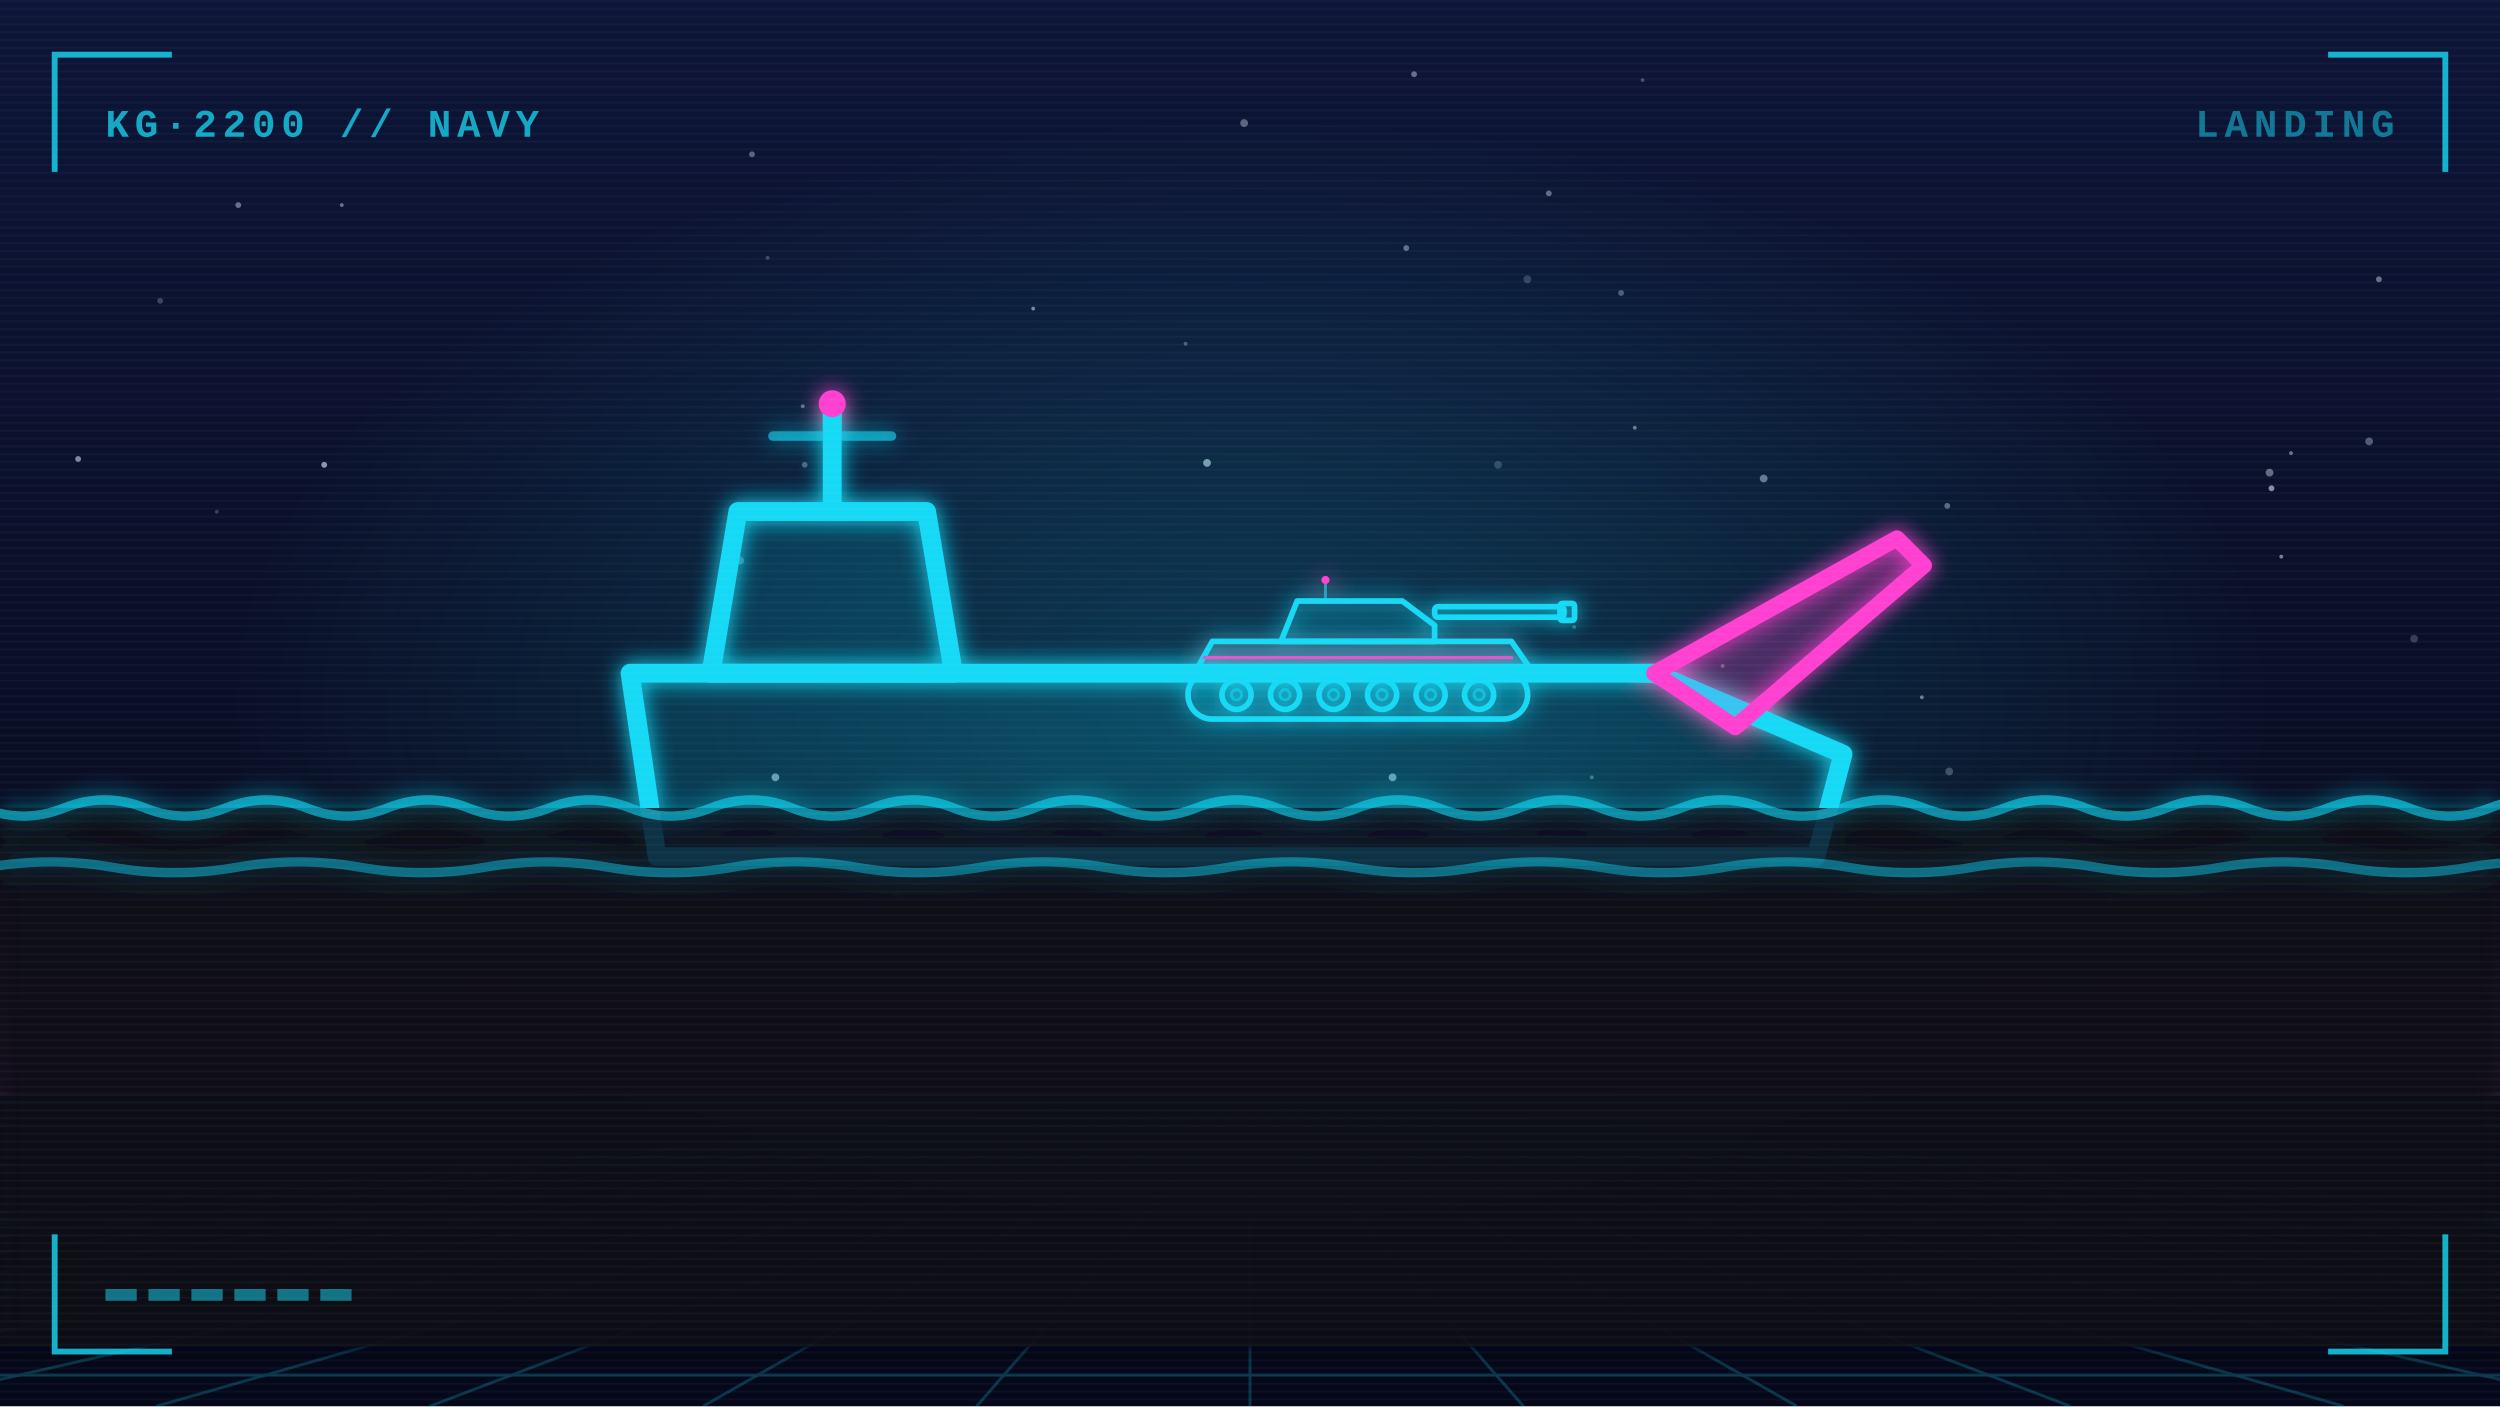
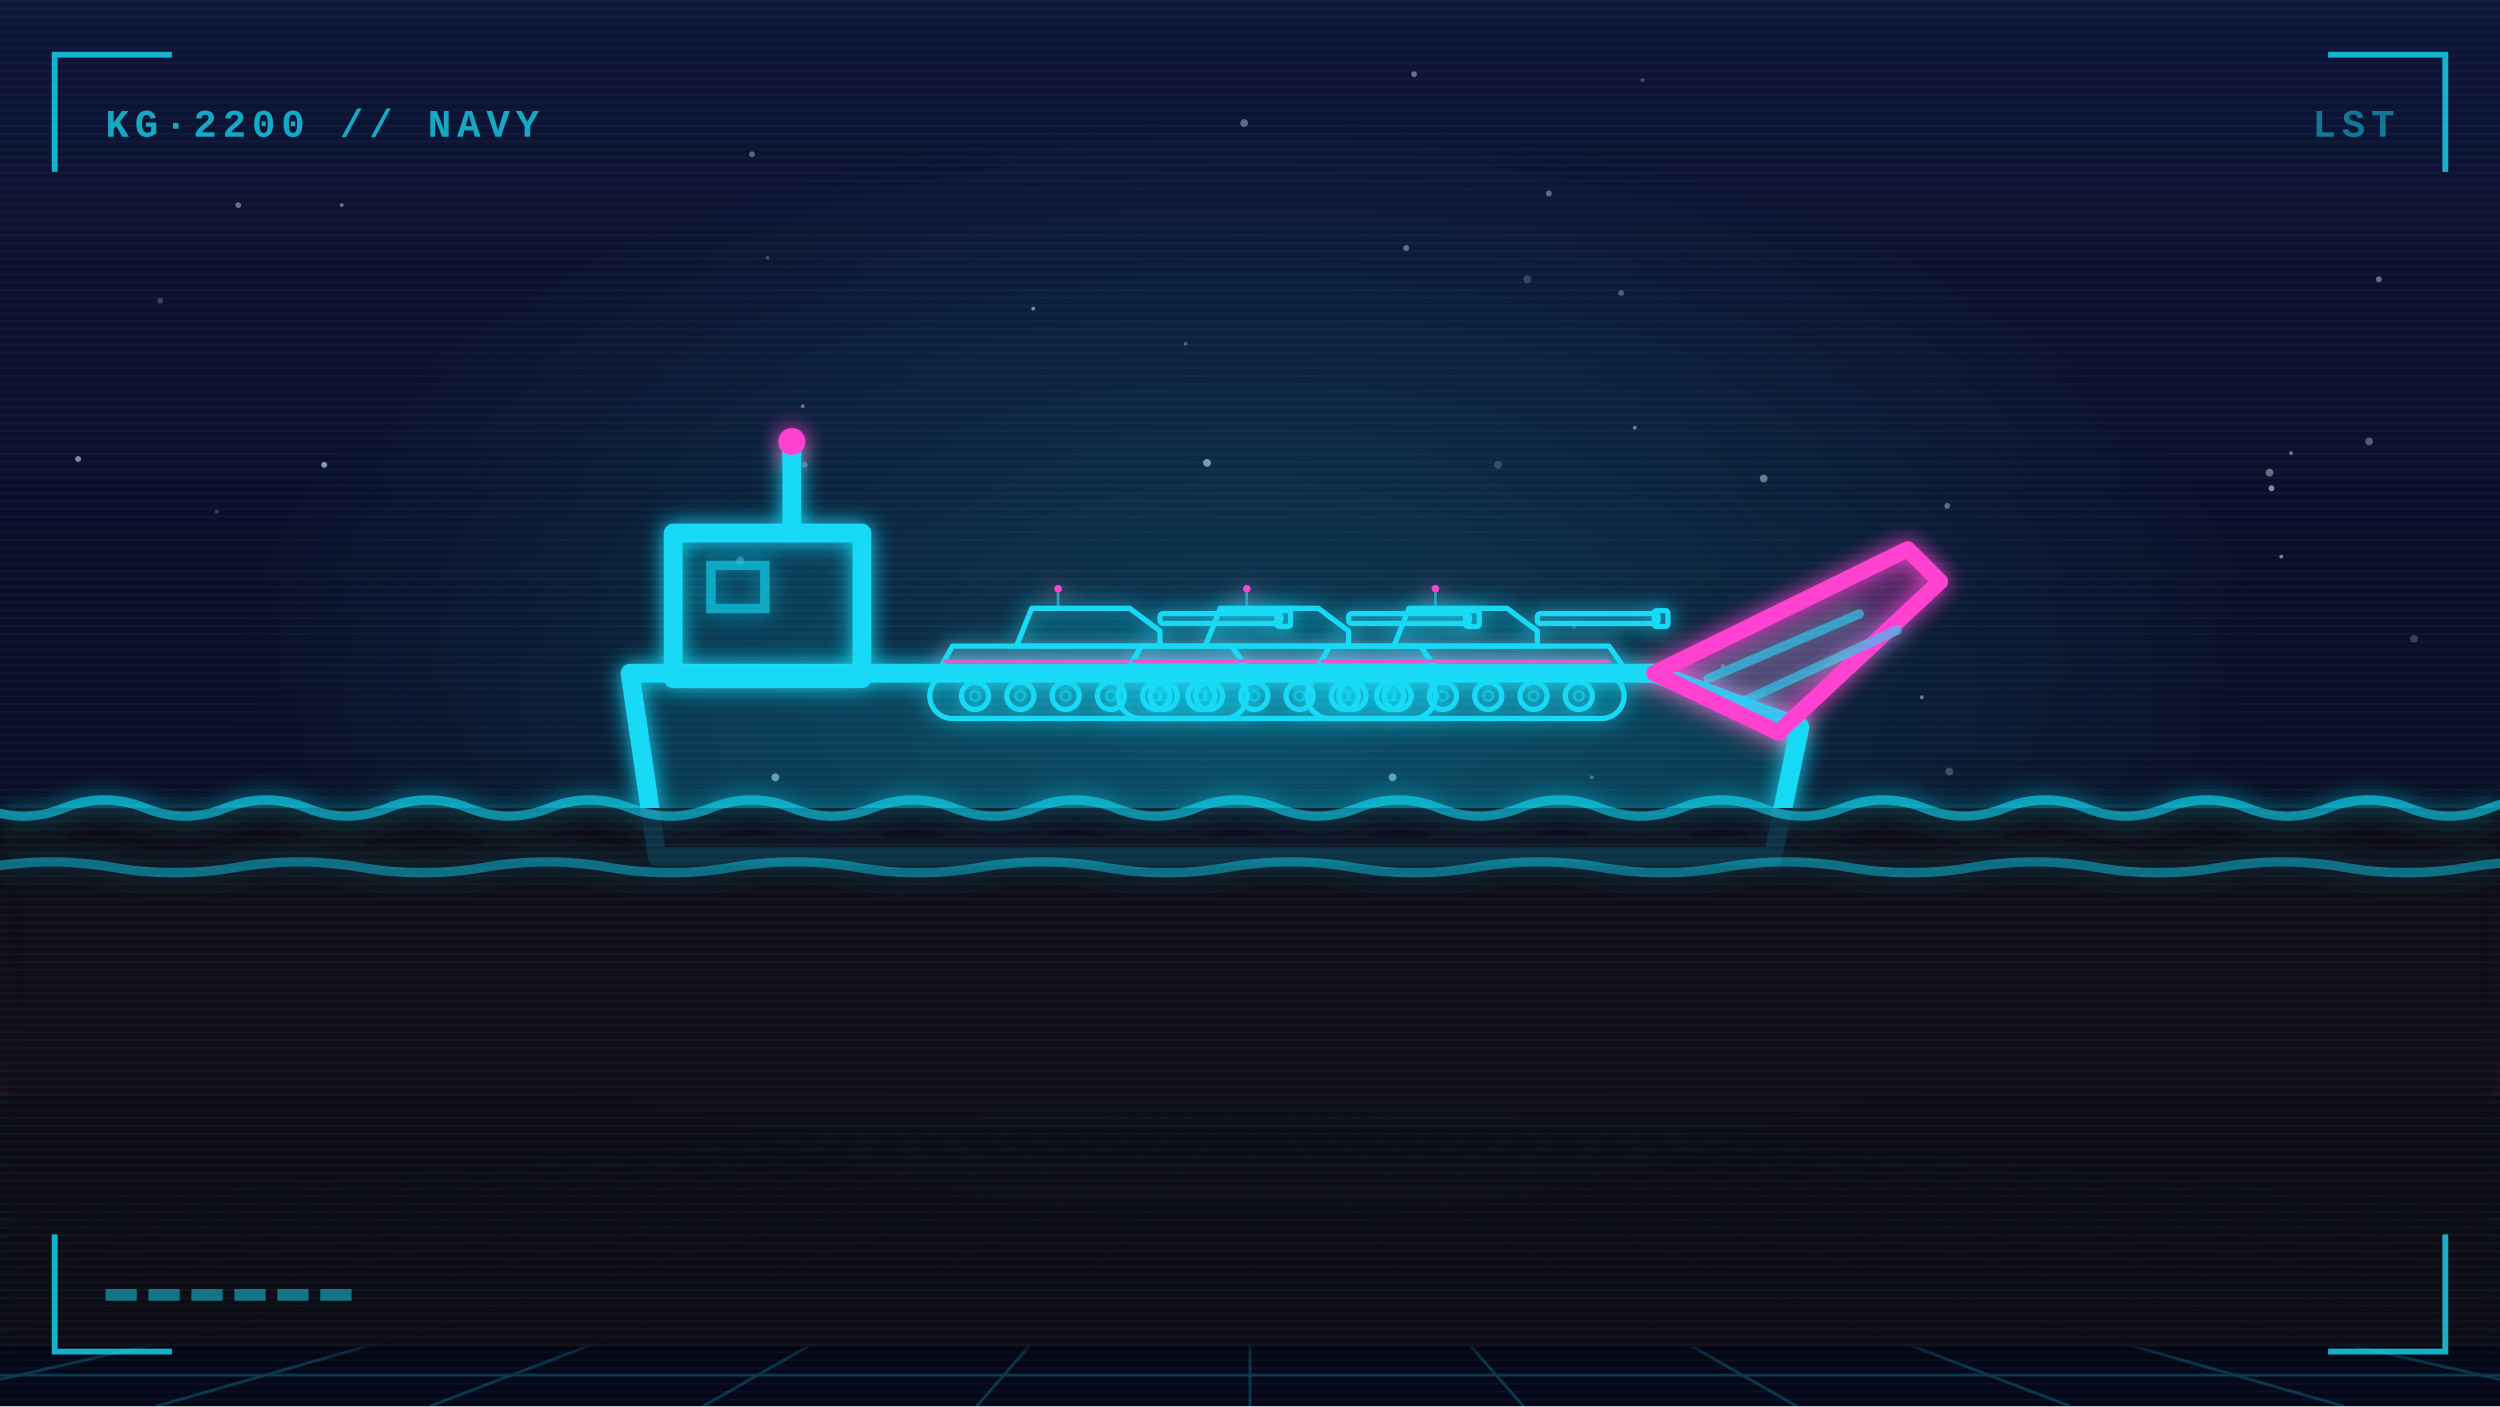
<svg xmlns="http://www.w3.org/2000/svg" viewBox="0 0 1280 720" width="1280" height="720">
  <defs>
    <linearGradient id="bg" x1="0" y1="0" x2="0" y2="1">
      <stop offset="0" stop-color="#0d1538" />
      <stop offset=".75" stop-color="#070b1d" />
      <stop offset="1" stop-color="#05081a" />
    </linearGradient>
    <radialGradient id="halo" cx=".5" cy=".5" r=".5">
      <stop offset="0" stop-color="#18d9f5" stop-opacity=".22" />
      <stop offset="1" stop-color="#18d9f5" stop-opacity="0" />
    </radialGradient>
    <linearGradient id="hz" x1="0" y1="0" x2="0" y2="1">
      <stop offset="0" stop-color="#ff3fd0" stop-opacity="0" />
      <stop offset="1" stop-color="#ff3fd0" stop-opacity=".28" />
    </linearGradient>
    <pattern id="scan" width="4" height="4" patternUnits="userSpaceOnUse">
      <rect width="4" height="1" fill="#dff6ff" opacity=".035" />
    </pattern>
    <filter id="bl" x="-20%" y="-20%" width="140%" height="140%">
      <feGaussianBlur stdDeviation="6" />
    </filter>
    <filter id="bl2" x="-20%" y="-50%" width="140%" height="200%">
      <feGaussianBlur stdDeviation="10" />
    </filter>
    <filter id="neon" x="-10%" y="-10%" width="120%" height="120%">
      <feGaussianBlur stdDeviation="5" result="b" />
      <feMerge>
        <feMergeNode in="b" />
        <feMergeNode in="SourceGraphic" />
      </feMerge>
    </filter>
    <style>.m{fill:rgba(24,217,245,.07);stroke:#18d9f5;stroke-width:7;stroke-linejoin:round;stroke-linecap:round}.a{fill:rgba(255,63,208,.14);stroke:#ff3fd0;stroke-width:6;stroke-linejoin:round;stroke-linecap:round}.t{fill:none;stroke:#18d9f5;stroke-width:3.5;stroke-linecap:round;opacity:.6}.ta{fill:none;stroke:#ff3fd0;stroke-width:4;stroke-linecap:round;opacity:.85}.f{fill:#18d9f5}.fa{fill:#ff3fd0}.n{fill:none}.w5{stroke-width:5}.w8{stroke-width:8}.w12{stroke-width:12}.w14{stroke-width:14}.o3{opacity:.3}.o4{opacity:.4}.o5{opacity:.45}.o6{opacity:.6}.dash{stroke-dasharray:14 12}.glow{filter:url(#bl);opacity:.7}.sea{fill:#070b1d;opacity:.82}.dk{fill:#070b1d}.hint{opacity:.22;filter:url(#bl2)}.hud{font:600 20px Consolas,"Courier New",monospace;letter-spacing:3px;fill:#18d9f5}</style>
  </defs>
  <rect width="1280" height="720" fill="url(#bg)" />
  <circle cx="882" cy="341" r="1" fill="#dff6ff" opacity="0.34" />
  <circle cx="1173" cy="232" r="1" fill="#dff6ff" opacity="0.43" />
  <circle cx="529" cy="158" r="1" fill="#dff6ff" opacity="0.51" />
  <circle cx="385" cy="79" r="1.5" fill="#dff6ff" opacity="0.36" />
  <circle cx="393" cy="132" r="1" fill="#dff6ff" opacity="0.24" />
  <circle cx="1163" cy="250" r="1.5" fill="#dff6ff" opacity="0.56" />
  <circle cx="841" cy="41" r="1" fill="#dff6ff" opacity="0.26" />
  <circle cx="111" cy="262" r="1" fill="#dff6ff" opacity="0.21" />
  <circle cx="997" cy="259" r="1.5" fill="#dff6ff" opacity="0.38" />
  <circle cx="1236" cy="327" r="2" fill="#dff6ff" opacity="0.21" />
  <circle cx="1213" cy="226" r="2" fill="#dff6ff" opacity="0.33" />
  <circle cx="82" cy="154" r="1.5" fill="#dff6ff" opacity="0.22" />
  <circle cx="903" cy="245" r="2" fill="#dff6ff" opacity="0.43" />
  <circle cx="411" cy="208" r="1" fill="#dff6ff" opacity="0.40" />
  <circle cx="1168" cy="285" r="1" fill="#dff6ff" opacity="0.49" />
  <circle cx="984" cy="357" r="1" fill="#dff6ff" opacity="0.46" />
  <circle cx="379" cy="287" r="2" fill="#dff6ff" opacity="0.32" />
  <circle cx="793" cy="99" r="1.5" fill="#dff6ff" opacity="0.39" />
  <circle cx="767" cy="238" r="2" fill="#dff6ff" opacity="0.20" />
  <circle cx="1218" cy="143" r="1.5" fill="#dff6ff" opacity="0.42" />
  <circle cx="460" cy="458" r="2" fill="#dff6ff" opacity="0.37" />
  <circle cx="412" cy="238" r="1.5" fill="#dff6ff" opacity="0.32" />
  <circle cx="166" cy="238" r="1.5" fill="#dff6ff" opacity="0.59" />
  <circle cx="724" cy="38" r="1.5" fill="#dff6ff" opacity="0.41" />
  <circle cx="175" cy="105" r="1" fill="#dff6ff" opacity="0.41" />
  <circle cx="713" cy="398" r="2" fill="#dff6ff" opacity="0.55" />
  <circle cx="607" cy="176" r="1" fill="#dff6ff" opacity="0.31" />
  <circle cx="1162" cy="242" r="2" fill="#dff6ff" opacity="0.41" />
  <circle cx="830" cy="150" r="1.5" fill="#dff6ff" opacity="0.32" />
  <circle cx="397" cy="398" r="2" fill="#dff6ff" opacity="0.55" />
  <circle cx="782" cy="143" r="2" fill="#dff6ff" opacity="0.20" />
  <circle cx="998" cy="395" r="2" fill="#dff6ff" opacity="0.25" />
  <circle cx="1115" cy="439" r="1" fill="#dff6ff" opacity="0.25" />
  <circle cx="637" cy="63" r="2" fill="#dff6ff" opacity="0.37" />
  <circle cx="618" cy="237" r="2" fill="#dff6ff" opacity="0.57" />
  <circle cx="815" cy="398" r="1" fill="#dff6ff" opacity="0.33" />
  <circle cx="1081" cy="461" r="1" fill="#dff6ff" opacity="0.54" />
  <circle cx="806" cy="321" r="1" fill="#dff6ff" opacity="0.28" />
  <circle cx="837" cy="219" r="1" fill="#dff6ff" opacity="0.46" />
  <circle cx="40" cy="235" r="1.5" fill="#dff6ff" opacity="0.53" />
  <circle cx="720" cy="127" r="1.5" fill="#dff6ff" opacity="0.40" />
  <circle cx="122" cy="105" r="1.5" fill="#dff6ff" opacity="0.41" />
  <rect x="0" y="420" width="1280" height="140" fill="url(#hz)" />
  <g stroke="#18d9f5" stroke-width="1.5" opacity=".22">
    <line x1="640" y1="560" x2="-1040" y2="720" />
    <line x1="640" y1="560" x2="-900" y2="720" />
    <line x1="640" y1="560" x2="-760" y2="720" />
    <line x1="640" y1="560" x2="-620" y2="720" />
    <line x1="640" y1="560" x2="-480" y2="720" />
    <line x1="640" y1="560" x2="-340" y2="720" />
    <line x1="640" y1="560" x2="-200" y2="720" />
    <line x1="640" y1="560" x2="-60" y2="720" />
    <line x1="640" y1="560" x2="80" y2="720" />
    <line x1="640" y1="560" x2="220" y2="720" />
    <line x1="640" y1="560" x2="360" y2="720" />
    <line x1="640" y1="560" x2="500" y2="720" />
    <line x1="640" y1="560" x2="640" y2="720" />
    <line x1="640" y1="560" x2="780" y2="720" />
    <line x1="640" y1="560" x2="920" y2="720" />
    <line x1="640" y1="560" x2="1060" y2="720" />
    <line x1="640" y1="560" x2="1200" y2="720" />
    <line x1="640" y1="560" x2="1340" y2="720" />
    <line x1="640" y1="560" x2="1480" y2="720" />
    <line x1="640" y1="560" x2="1620" y2="720" />
    <line x1="640" y1="560" x2="1760" y2="720" />
    <line x1="640" y1="560" x2="1900" y2="720" />
    <line x1="640" y1="560" x2="2040" y2="720" />
    <line x1="640" y1="560" x2="2180" y2="720" />
    <line x1="640" y1="560" x2="2320" y2="720" />
    <line x1="0" y1="560" x2="1280" y2="560" />
    <line x1="0" y1="564" x2="1280" y2="564" />
    <line x1="0" y1="576" x2="1280" y2="576" />
    <line x1="0" y1="596" x2="1280" y2="596" />
    <line x1="0" y1="624" x2="1280" y2="624" />
    <line x1="0" y1="660" x2="1280" y2="660" />
    <line x1="0" y1="704" x2="1280" y2="704" />
  </g>
  <line x1="0" y1="560" x2="1280" y2="560" stroke="#ff3fd0" stroke-width="2" opacity=".6" />
  <ellipse cx="640" cy="360" rx="520" ry="300" fill="url(#halo)" />
  <g transform="translate(640,370) scale(1.15)" filter="url(#neon)">
    <g transform="translate(0,-10) scale(1.2)">
-       <path class="m" d="M-230,-10 L150,-10 L220,20 L210,58 L-220,58 Z" />
-       <path class="m" d="M-200,-10 L-190,-70 L-120,-70 L-110,-10 Z" />
-       <line class="m" x1="-155" y1="-70" x2="-155" y2="-110" />
-       <line class="t" x1="-177" y1="-98.0" x2="-133" y2="-98.0" />
-       <circle class="fa" cx="-155" cy="-110" r="5" />
-       <path class="a" d="M150,-10 L240,-60 L250,-50 L180,10 Z" />
-       <g transform="translate(40,-26)">
-         <g transform="translate(0,0) scale(0.3)">
+       <path class="m" d="M-230,-10 L150,-10 L204,10 L194,58 L-220,58 Z" />
+       <rect class="m" x="-214" y="-62" width="70" height="54" rx="0" />
+       <rect class="t" x="-200" y="-50" width="20" height="16" rx="0" />
+       <line class="m" x1="-170" y1="-62" x2="-170" y2="-92" />
+       <circle class="fa" cx="-170" cy="-96" r="5" />
+       <g transform="translate(-60,-24) scale(.28)">
+         <g transform="translate(0,0) scale(1)">
          <rect class="m" x="-210" y="50" width="420" height="60" rx="30" />
          <circle class="m" cx="-150" cy="80" r="18" />
          <circle class="t" cx="-150" cy="80" r="6.3" />
          <circle class="m" cx="-90" cy="80" r="18" />
          <circle class="t" cx="-90" cy="80" r="6.3" />
          <circle class="m" cx="-30" cy="80" r="18" />
          <circle class="t" cx="-30" cy="80" r="6.3" />
          <circle class="m" cx="30" cy="80" r="18" />
          <circle class="t" cx="30" cy="80" r="6.3" />
          <circle class="m" cx="90" cy="80" r="18" />
          <circle class="t" cx="90" cy="80" r="6.3" />
          <circle class="m" cx="150" cy="80" r="18" />
          <circle class="t" cx="150" cy="80" r="6.3" />
          <path class="m" d="M-200,50 L-180,14 L190,14 L215,50 Z" />
          <path class="m" d="M-95,14 L-75,-36 L55,-36 L95,-6 L95,14 Z" />
          <rect class="m" x="95" y="-29" width="160" height="13" rx="4" />
          <rect class="m" x="250" y="-33" width="18" height="21" rx="3" />
          <line class="t" x1="-40" y1="-36" x2="-40" y2="-58" />
          <circle class="fa" cx="-40" cy="-62" r="5" />
          <line class="ta" x1="-190" y1="34" x2="190" y2="34" />
        </g>
      </g>
+       <g transform="translate(10,-24) scale(.28)">
+         <g transform="translate(0,0) scale(1)">
+           <rect class="m" x="-210" y="50" width="420" height="60" rx="30" />
+           <circle class="m" cx="-150" cy="80" r="18" />
+           <circle class="t" cx="-150" cy="80" r="6.3" />
+           <circle class="m" cx="-90" cy="80" r="18" />
+           <circle class="t" cx="-90" cy="80" r="6.3" />
+           <circle class="m" cx="-30" cy="80" r="18" />
+           <circle class="t" cx="-30" cy="80" r="6.3" />
+           <circle class="m" cx="30" cy="80" r="18" />
+           <circle class="t" cx="30" cy="80" r="6.3" />
+           <circle class="m" cx="90" cy="80" r="18" />
+           <circle class="t" cx="90" cy="80" r="6.3" />
+           <circle class="m" cx="150" cy="80" r="18" />
+           <circle class="t" cx="150" cy="80" r="6.3" />
+           <path class="m" d="M-200,50 L-180,14 L190,14 L215,50 Z" />
+           <path class="m" d="M-95,14 L-75,-36 L55,-36 L95,-6 L95,14 Z" />
+           <rect class="m" x="95" y="-29" width="160" height="13" rx="4" />
+           <rect class="m" x="250" y="-33" width="18" height="21" rx="3" />
+           <line class="t" x1="-40" y1="-36" x2="-40" y2="-58" />
+           <circle class="fa" cx="-40" cy="-62" r="5" />
+           <line class="ta" x1="-190" y1="34" x2="190" y2="34" />
+         </g>
+       </g>
+       <g transform="translate(80,-24) scale(.28)">
+         <g transform="translate(0,0) scale(1)">
+           <rect class="m" x="-210" y="50" width="420" height="60" rx="30" />
+           <circle class="m" cx="-150" cy="80" r="18" />
+           <circle class="t" cx="-150" cy="80" r="6.3" />
+           <circle class="m" cx="-90" cy="80" r="18" />
+           <circle class="t" cx="-90" cy="80" r="6.3" />
+           <circle class="m" cx="-30" cy="80" r="18" />
+           <circle class="t" cx="-30" cy="80" r="6.3" />
+           <circle class="m" cx="30" cy="80" r="18" />
+           <circle class="t" cx="30" cy="80" r="6.3" />
+           <circle class="m" cx="90" cy="80" r="18" />
+           <circle class="t" cx="90" cy="80" r="6.3" />
+           <circle class="m" cx="150" cy="80" r="18" />
+           <circle class="t" cx="150" cy="80" r="6.3" />
+           <path class="m" d="M-200,50 L-180,14 L190,14 L215,50 Z" />
+           <path class="m" d="M-95,14 L-75,-36 L55,-36 L95,-6 L95,14 Z" />
+           <rect class="m" x="95" y="-29" width="160" height="13" rx="4" />
+           <rect class="m" x="250" y="-33" width="18" height="21" rx="3" />
+           <line class="t" x1="-40" y1="-36" x2="-40" y2="-58" />
+           <circle class="fa" cx="-40" cy="-62" r="5" />
+           <line class="ta" x1="-190" y1="34" x2="190" y2="34" />
+         </g>
+       </g>
+       <path class="a" d="M150,-10 L244,-56 L256,-44 L196,12 Z" />
+       <path class="t" d="M170,-8 L226,-32 M184,0 L240,-26" />
      <rect class="sea" x="-700" y="40" width="1400" height="200" rx="0" />
      <path class="t" d="M-560,40 q15.0,-6 30,0 q15.0,6 30,0 q15.0,-6 30,0 q15.0,6 30,0 q15.0,-6 30,0 q15.0,6 30,0 q15.0,-6 30,0 q15.0,6 30,0 q15.0,-6 30,0 q15.0,6 30,0 q15.0,-6 30,0 q15.0,6 30,0 q15.0,-6 30,0 q15.0,6 30,0 q15.0,-6 30,0 q15.0,6 30,0 q15.0,-6 30,0 q15.0,6 30,0 q15.0,-6 30,0 q15.0,6 30,0 q15.0,-6 30,0 q15.0,6 30,0 q15.0,-6 30,0 q15.0,6 30,0 q15.0,-6 30,0 q15.0,6 30,0 q15.0,-6 30,0 q15.0,6 30,0 q15.0,-6 30,0 q15.0,6 30,0 q15.0,-6 30,0 q15.0,6 30,0 q15.0,-6 30,0 q15.0,6 30,0 q15.0,-6 30,0 q15.0,6 30,0 q15.0,-6 30,0 q15.0,6 30,0" />
      <path class="t o5" d="M-560,62 q23.0,-4 46,0 q23.0,4 46,0 q23.0,-4 46,0 q23.0,4 46,0 q23.0,-4 46,0 q23.0,4 46,0 q23.0,-4 46,0 q23.0,4 46,0 q23.0,-4 46,0 q23.0,4 46,0 q23.0,-4 46,0 q23.0,4 46,0 q23.0,-4 46,0 q23.0,4 46,0 q23.0,-4 46,0 q23.0,4 46,0 q23.0,-4 46,0 q23.0,4 46,0 q23.0,-4 46,0 q23.0,4 46,0 q23.0,-4 46,0 q23.0,4 46,0 q23.0,-4 46,0 q23.0,4 46,0 q23.0,-4 46,0" />
    </g>
  </g>
  <rect width="1280" height="720" fill="url(#scan)" />
  <g fill="none" stroke="#18d9f5" stroke-width="3" opacity=".8">
    <path d="M28,88 L28,28 L88,28" />
    <path d="M1252,88 L1252,28 L1192,28" />
    <path d="M28,632 L28,692 L88,692" />
    <path d="M1252,632 L1252,692 L1192,692" />
  </g>
  <g fill="#18d9f5" opacity=".5">
    <rect x="54" y="660" width="16" height="6" />
    <rect x="76" y="660" width="16" height="6" />
    <rect x="98" y="660" width="16" height="6" />
    <rect x="120" y="660" width="16" height="6" />
    <rect x="142" y="660" width="16" height="6" />
    <rect x="164" y="660" width="16" height="6" />
  </g>
  <text class="hud" x="54" y="70" opacity=".75">KG·2200 // NAVY</text>
-   <text class="hud" x="1226" y="70" text-anchor="end" opacity=".5">LANDING</text>
+   <text class="hud" x="1226" y="70" text-anchor="end" opacity=".5">LST</text>
</svg>
